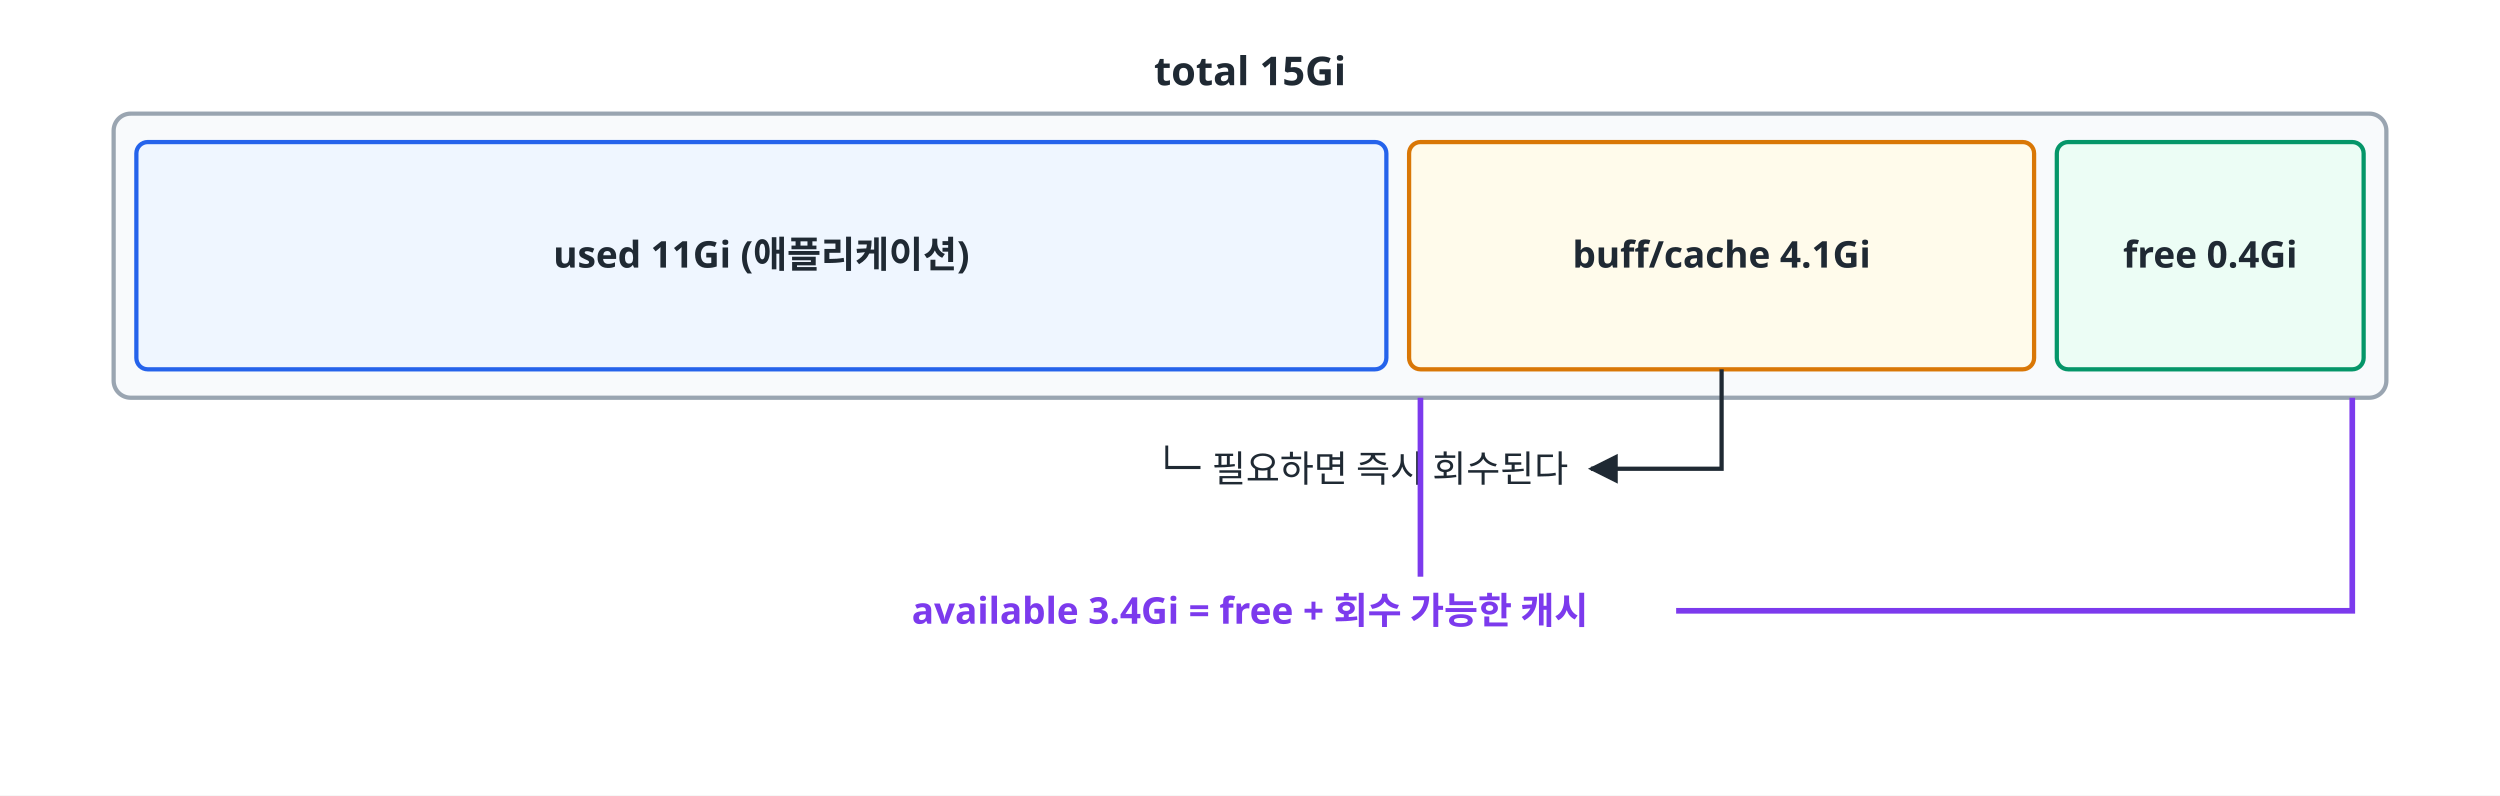
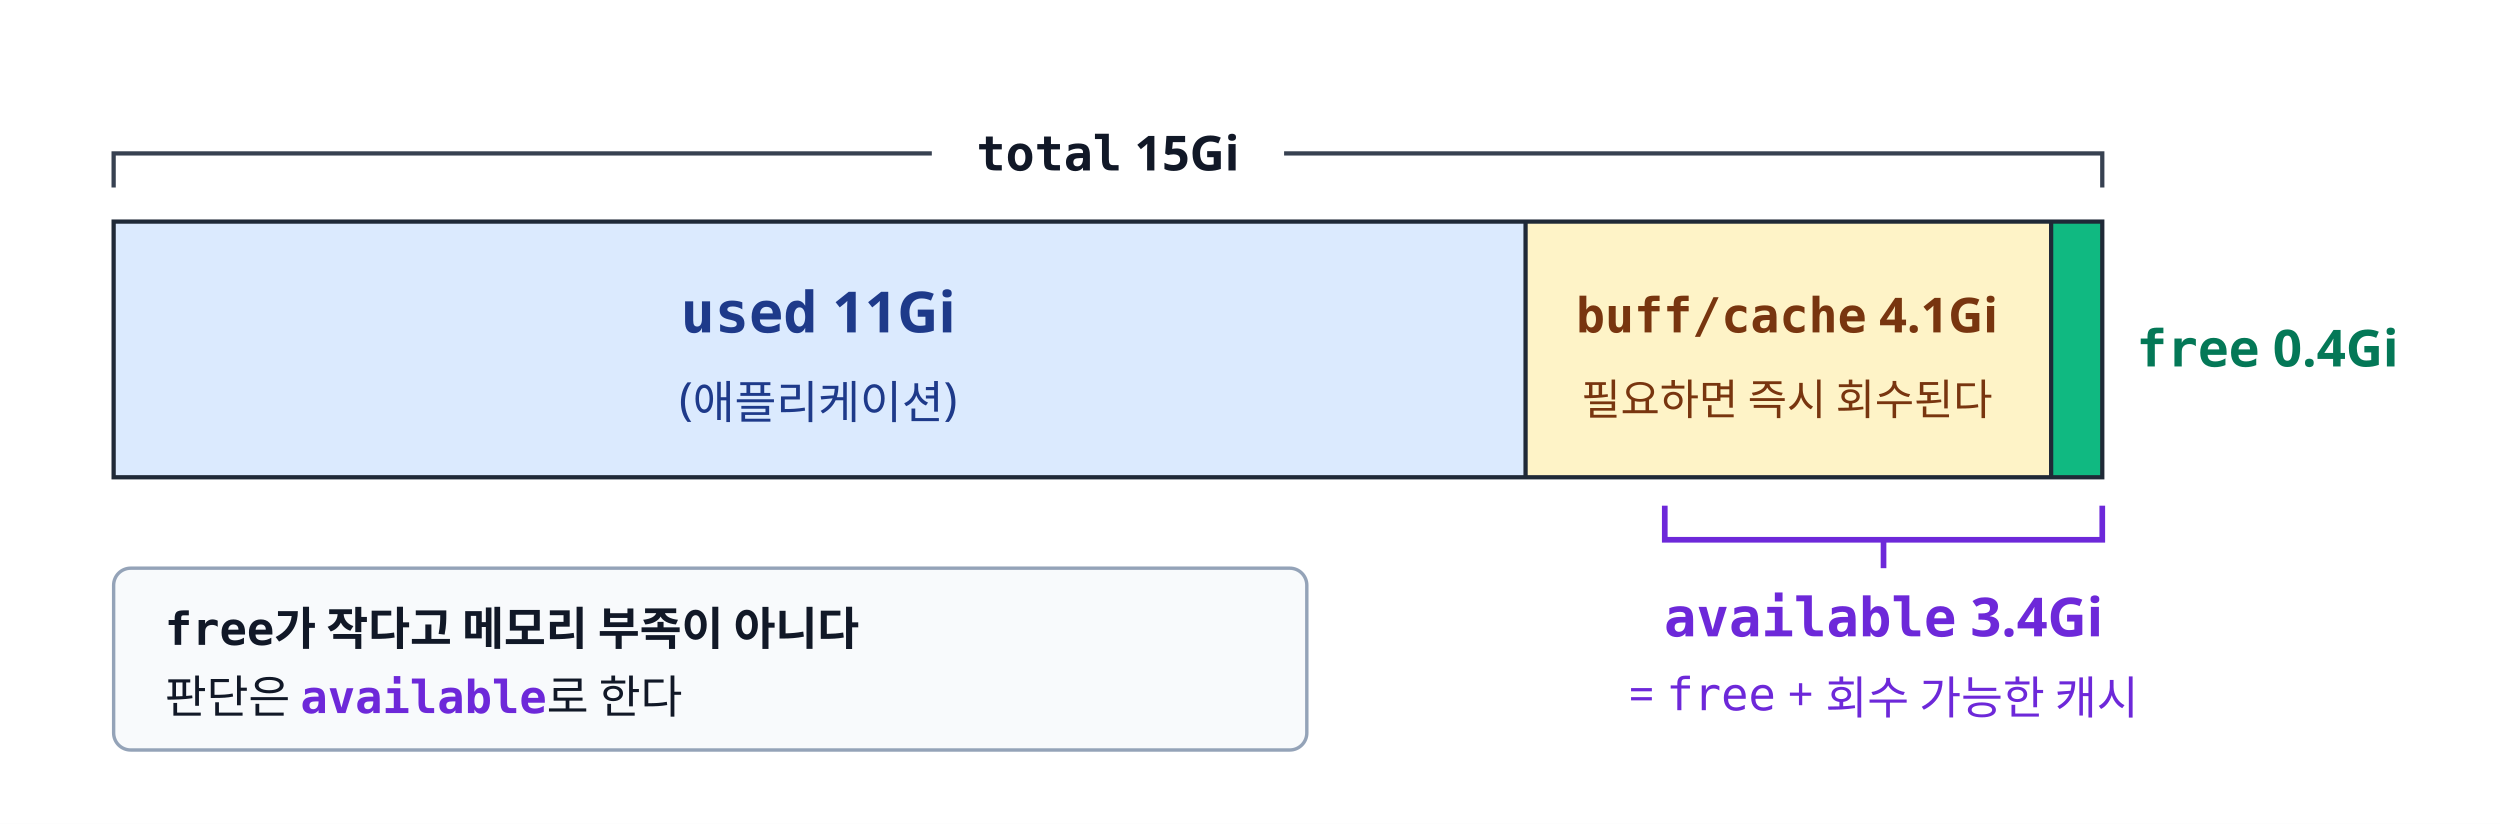
- <svg xmlns="http://www.w3.org/2000/svg" viewBox="0 0 880 280" width="880" height="280" font-family="'Malgun Gothic','Apple SD Gothic Neo','Noto Sans KR','Segoe UI',sans-serif" role="img" aria-labelledby="t d">
-   <defs>
-     <marker id="a-ink" viewBox="0 0 10 10" refX="9" refY="5" markerWidth="7" markerHeight="7" orient="auto-start-reverse">
-       <path d="M0,0 L10,5 L0,10 z" fill="#1f2933" />
-     </marker>
-     <marker id="a-purple" viewBox="0 0 10 10" refX="9" refY="5" markerWidth="7" markerHeight="7" orient="auto-start-reverse">
-       <path d="M0,0 L10,5 L0,10 z" fill="#7c3aed" />
-     </marker>
-   </defs>
-   <rect width="880" height="280" fill="#ffffff" />
-   <rect x="40" y="40" width="800" height="100" rx="6" fill="#f8fafc" stroke="#9aa5b1" stroke-width="1.5" />
-   <text x="440" y="30" text-anchor="middle" font-size="14" font-weight="bold" fill="#1f2933">total 15Gi</text>
-   <rect x="48" y="50" width="440" height="80" rx="4" fill="#eff6ff" stroke="#2563eb" stroke-width="1.5" />
-   <text x="268" y="94.2" text-anchor="middle" font-size="13" font-weight="bold" fill="#1f2933">used 11Gi (애플리케이션)</text>
-   <rect x="496" y="50" width="220" height="80" rx="4" fill="#fffbeb" stroke="#d97706" stroke-width="1.5" />
-   <text x="606" y="94.2" text-anchor="middle" font-size="13" font-weight="bold" fill="#1f2933">buff/cache 4.1Gi</text>
-   <rect x="724" y="50" width="108" height="80" rx="4" fill="#ecfdf5" stroke="#059669" stroke-width="1.5" />
-   <text x="778" y="94.2" text-anchor="middle" font-size="13" font-weight="bold" fill="#1f2933">free 0.4Gi</text>
-   <path d="M 606,130 L 606,165 L 560,165" stroke="#1f2933" stroke-width="1.5" fill="none" marker-end="url(#a-ink)" />
-   <text x="552" y="169.025" text-anchor="end" font-size="13" fill="#1f2933">└─ 필요하면 즉시 회수된다</text>
-   <path d="M 500,140 L 500,215 L 828,215 L 828,140" stroke="#7c3aed" stroke-width="2" fill="none" />
-   <rect x="290" y="203" width="300" height="24" fill="#ffffff" />
-   <text x="440" y="219.55" text-anchor="middle" font-size="13" font-weight="bold" fill="#7c3aed">available 3.4Gi = free + 회수 가능한 캐시</text>
+ <svg xmlns="http://www.w3.org/2000/svg" viewBox="0 0 880 290" width="880" height="290" font-family="'Malgun Gothic','Apple SD Gothic Neo','Noto Sans KR','Segoe UI',sans-serif" role="img" aria-labelledby="t d">
+   <rect width="880" height="290" fill="#ffffff" />
+   <path d="M40,66 V54 H328" fill="none" stroke="#374151" stroke-width="1.5" />
+   <path d="M452,54 H740 V66" fill="none" stroke="#374151" stroke-width="1.5" />
+   <text x="390" y="60" text-anchor="middle" font-size="17" font-weight="bold" fill="#111827">
+     <tspan font-family="Consolas,'D2Coding',Menlo,'Malgun Gothic',monospace">total</tspan> 15Gi</text>
+   <rect x="40" y="78" width="497" height="90" fill="#dbeafe" />
+   <rect x="537" y="78" width="185" height="90" fill="#fef3c7" />
+   <rect x="722" y="78" width="18" height="90" fill="#10b981" />
+   <line x1="537" y1="78" x2="537" y2="168" stroke="#1f2937" stroke-width="1.5" />
+   <line x1="722" y1="78" x2="722" y2="168" stroke="#1f2937" stroke-width="1.5" />
+   <rect x="40" y="78" width="700" height="90" fill="none" stroke="#1f2937" stroke-width="1.5" />
+   <text x="288" y="117" text-anchor="middle" font-size="20" font-weight="bold" fill="#1e3a8a">
+     <tspan font-family="Consolas,'D2Coding',Menlo,'Malgun Gothic',monospace">used</tspan> 11Gi</text>
+   <text x="288" y="146" text-anchor="middle" font-size="16" fill="#1e3a8a">(애플리케이션)</text>
+   <text x="629" y="117" text-anchor="middle" font-size="17" font-weight="bold" fill="#78350f">
+     <tspan font-family="Consolas,'D2Coding',Menlo,'Malgun Gothic',monospace">buff/cache</tspan> 4.1Gi</text>
+   <text x="629" y="146" text-anchor="middle" font-size="15" fill="#78350f">필요하면 즉시 회수된다</text>
+   <text x="752" y="129" font-size="18" font-weight="bold" fill="#047857">
+     <tspan font-family="Consolas,'D2Coding',Menlo,'Malgun Gothic',monospace">free</tspan> 0.4Gi</text>
+   <path d="M586,178 V190 H740 V178" fill="none" stroke="#6d28d9" stroke-width="2" />
+   <line x1="663" y1="190" x2="663" y2="200" stroke="#6d28d9" stroke-width="2" />
+   <text x="663" y="224" text-anchor="middle" font-size="19" font-weight="bold" fill="#6d28d9">
+     <tspan font-family="Consolas,'D2Coding',Menlo,'Malgun Gothic',monospace">available</tspan> 3.4Gi</text>
+   <text x="663" y="250" text-anchor="middle" font-size="16" fill="#6d28d9">= <tspan font-family="Consolas,'D2Coding',Menlo,'Malgun Gothic',monospace">free</tspan> + 회수 가능한 캐시</text>
+   <rect x="40" y="200" width="420" height="64" rx="6" fill="#f8fafc" stroke="#94a3b8" stroke-width="1.2" />
+   <text x="58" y="227" font-size="16" font-weight="bold" fill="#111827">
+     <tspan font-family="Consolas,'D2Coding',Menlo,'Malgun Gothic',monospace">free</tspan>가 작다고 메모리 부족이 아니다</text>
+   <text x="58" y="251" font-size="16" fill="#111827">판단은 <tspan font-weight="bold" fill="#6d28d9" font-family="Consolas,'D2Coding',Menlo,'Malgun Gothic',monospace">available</tspan>로 한다</text>
</svg>
